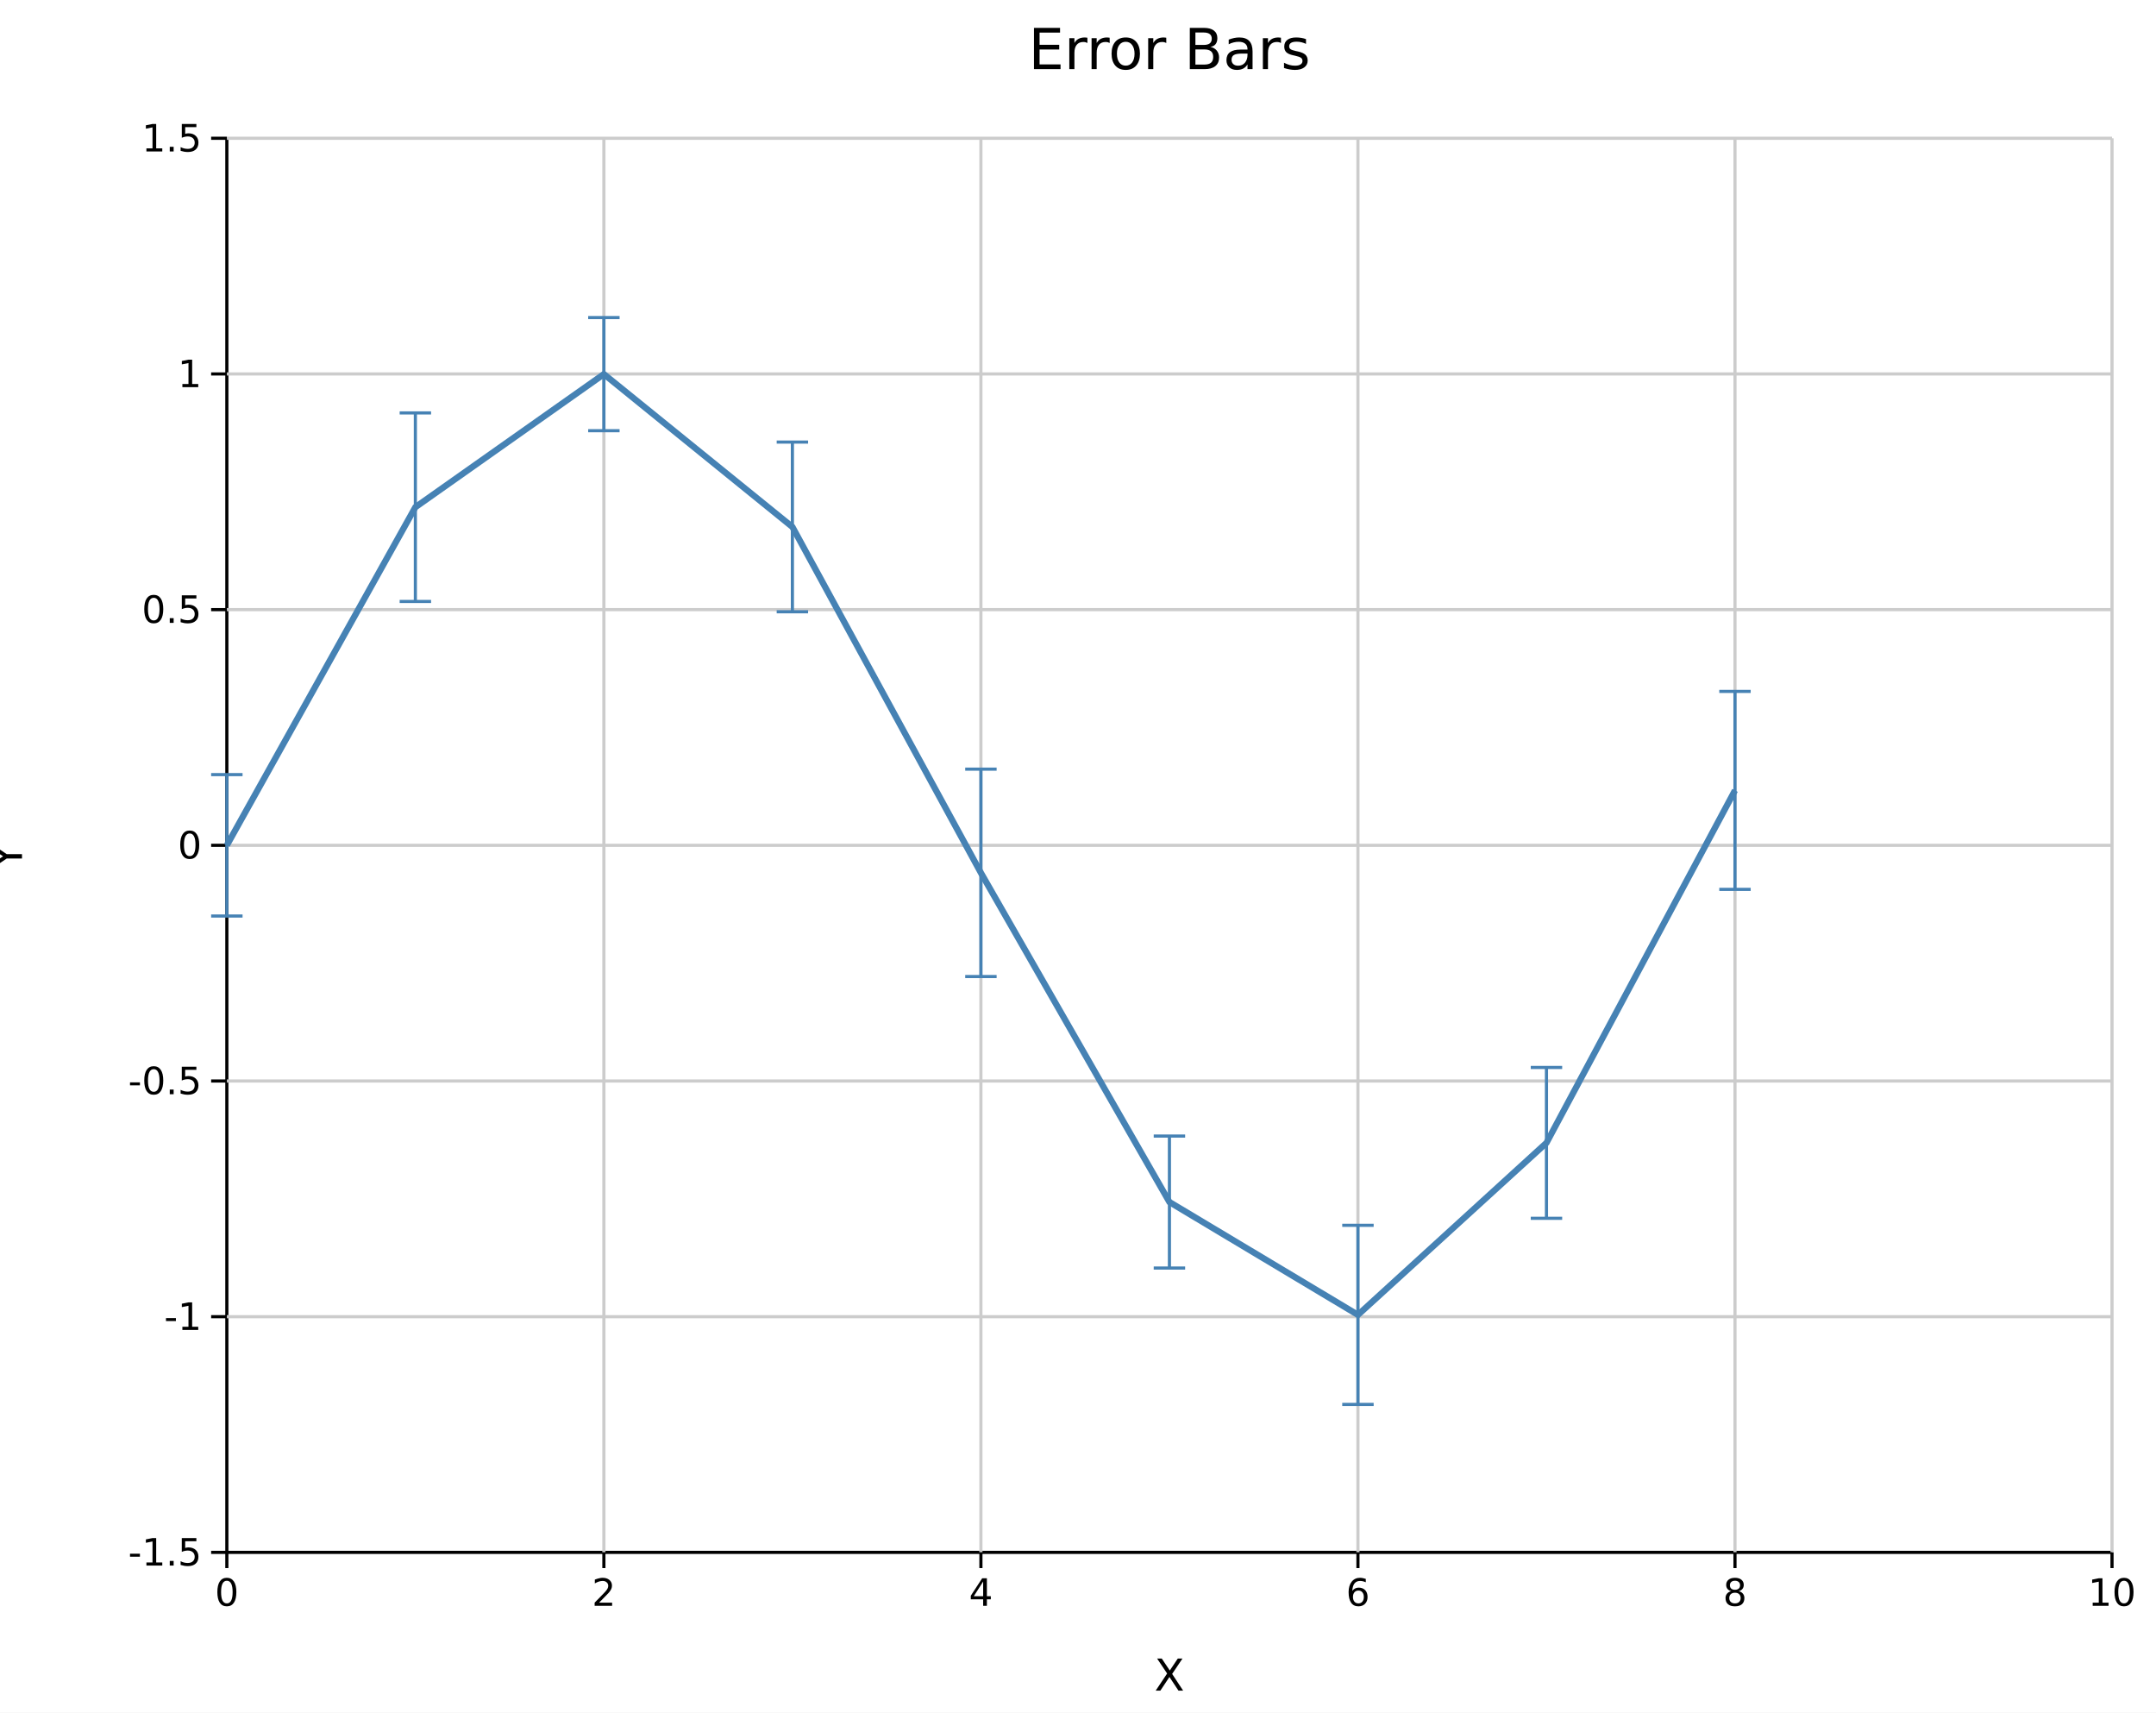
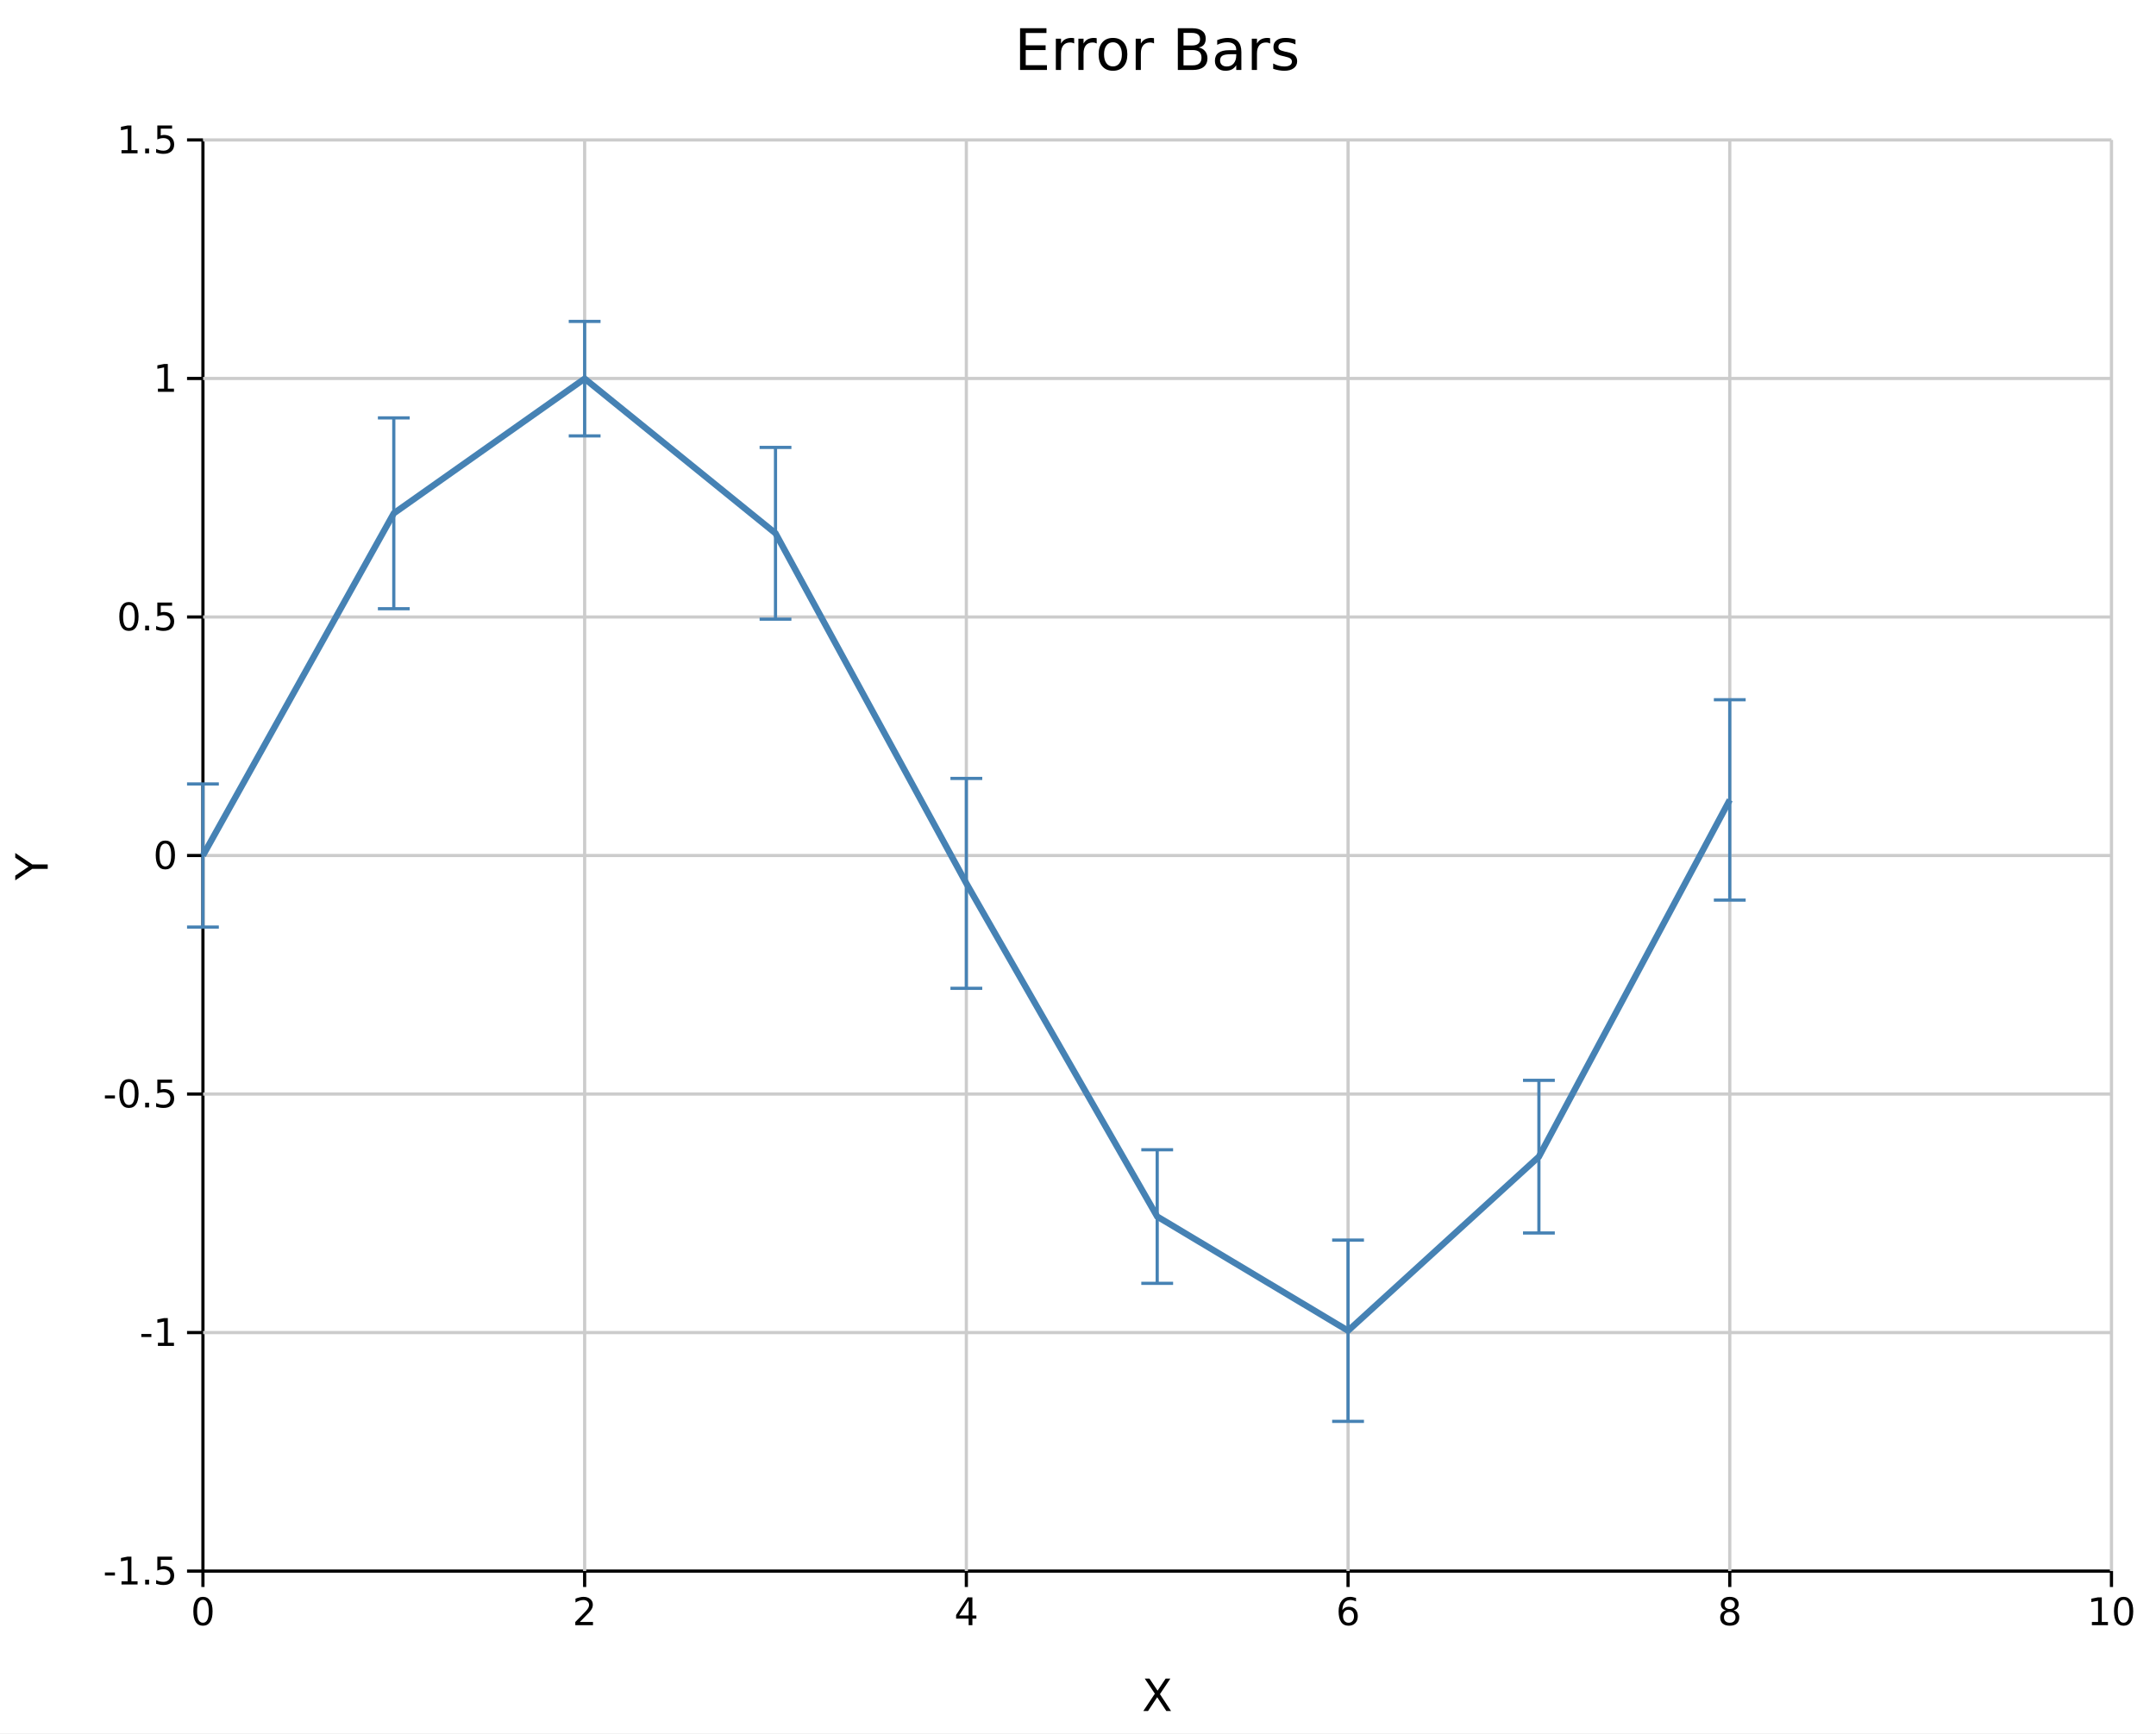
- <svg xmlns="http://www.w3.org/2000/svg" width="686.2" height="545" font-family="DejaVu Sans, Liberation Sans, Arial, sans-serif" fill="black">
+ <svg xmlns="http://www.w3.org/2000/svg" width="677.8" height="545" font-family="DejaVu Sans, Liberation Sans, Arial, sans-serif" fill="black">
  <rect width="100%" height="100%" fill="white" />
-   <line x1="72.2" y1="494" x2="672.2" y2="494" stroke="#000000" stroke-width="1" />
-   <line x1="72.2" y1="44" x2="72.2" y2="494" stroke="#000000" stroke-width="1" />
-   <line x1="192.2" y1="44" x2="192.2" y2="494" stroke="#cccccc" stroke-width="1" />
-   <line x1="312.2" y1="44" x2="312.2" y2="494" stroke="#cccccc" stroke-width="1" />
-   <line x1="432.2" y1="44" x2="432.2" y2="494" stroke="#cccccc" stroke-width="1" />
-   <line x1="552.2" y1="44" x2="552.2" y2="494" stroke="#cccccc" stroke-width="1" />
-   <line x1="672.2" y1="44" x2="672.2" y2="494" stroke="#cccccc" stroke-width="1" />
-   <line x1="72.2" y1="419" x2="672.2" y2="419" stroke="#cccccc" stroke-width="1" />
-   <line x1="72.2" y1="344" x2="672.2" y2="344" stroke="#cccccc" stroke-width="1" />
-   <line x1="72.2" y1="269" x2="672.2" y2="269" stroke="#cccccc" stroke-width="1" />
-   <line x1="72.2" y1="194" x2="672.2" y2="194" stroke="#cccccc" stroke-width="1" />
-   <line x1="72.2" y1="119" x2="672.2" y2="119" stroke="#cccccc" stroke-width="1" />
-   <line x1="72.2" y1="44" x2="672.2" y2="44" stroke="#cccccc" stroke-width="1" />
-   <line x1="72.2" y1="494" x2="72.2" y2="499" stroke="#000000" stroke-width="1" />
-   <text x="72.2" y="511" font-size="12" text-anchor="middle">0</text>
-   <line x1="192.2" y1="494" x2="192.2" y2="499" stroke="#000000" stroke-width="1" />
-   <text x="192.2" y="511" font-size="12" text-anchor="middle">2</text>
-   <line x1="312.2" y1="494" x2="312.2" y2="499" stroke="#000000" stroke-width="1" />
-   <text x="312.2" y="511" font-size="12" text-anchor="middle">4</text>
-   <line x1="432.2" y1="494" x2="432.2" y2="499" stroke="#000000" stroke-width="1" />
-   <text x="432.2" y="511" font-size="12" text-anchor="middle">6</text>
-   <line x1="552.2" y1="494" x2="552.2" y2="499" stroke="#000000" stroke-width="1" />
-   <text x="552.2" y="511" font-size="12" text-anchor="middle">8</text>
-   <line x1="672.2" y1="494" x2="672.2" y2="499" stroke="#000000" stroke-width="1" />
-   <text x="672.2" y="511" font-size="12" text-anchor="middle">10</text>
-   <line x1="67.2" y1="494" x2="72.2" y2="494" stroke="#000000" stroke-width="1" />
-   <text x="64.2" y="498.2" font-size="12" text-anchor="end">-1.5</text>
-   <line x1="67.2" y1="419" x2="72.2" y2="419" stroke="#000000" stroke-width="1" />
-   <text x="64.2" y="423.2" font-size="12" text-anchor="end">-1</text>
-   <line x1="67.2" y1="344" x2="72.2" y2="344" stroke="#000000" stroke-width="1" />
-   <text x="64.2" y="348.2" font-size="12" text-anchor="end">-0.5</text>
-   <line x1="67.2" y1="269" x2="72.2" y2="269" stroke="#000000" stroke-width="1" />
-   <text x="64.2" y="273.2" font-size="12" text-anchor="end">0</text>
-   <line x1="67.2" y1="194" x2="72.2" y2="194" stroke="#000000" stroke-width="1" />
-   <text x="64.2" y="198.2" font-size="12" text-anchor="end">0.5</text>
-   <line x1="67.2" y1="119" x2="72.2" y2="119" stroke="#000000" stroke-width="1" />
-   <text x="64.2" y="123.2" font-size="12" text-anchor="end">1</text>
-   <line x1="67.2" y1="44" x2="72.2" y2="44" stroke="#000000" stroke-width="1" />
-   <text x="64.2" y="48.2" font-size="12" text-anchor="end">1.5</text>
-   <text x="372.2" y="538" font-size="14" text-anchor="middle">X</text>
-   <text x="7" y="272.5" font-size="14" text-anchor="middle" transform="rotate(-90,7,272.5)">Y</text>
-   <text x="372.2" y="22" font-size="18" text-anchor="middle">Error Bars</text>
-   <path d="M 72.2 269.0 L 132.2 161.4 L 192.2 119.06 L 252.2 167.68 L 312.2 277.76 L 372.2 382.52 L 432.2 418.42 L 492.2 363.69 L 552.2 251.52 " stroke="#4682b4" stroke-width="2" fill="none" />
-   <line x1="72.2" y1="291.5" x2="72.2" y2="246.5" stroke="#4682b4" stroke-width="1" />
-   <line x1="67.2" y1="291.5" x2="77.2" y2="291.5" stroke="#4682b4" stroke-width="1" />
-   <line x1="67.2" y1="246.5" x2="77.2" y2="246.5" stroke="#4682b4" stroke-width="1" />
-   <line x1="132.2" y1="191.4" x2="132.2" y2="131.4" stroke="#4682b4" stroke-width="1" />
-   <line x1="127.2" y1="191.4" x2="137.2" y2="191.4" stroke="#4682b4" stroke-width="1" />
-   <line x1="127.2" y1="131.4" x2="137.2" y2="131.4" stroke="#4682b4" stroke-width="1" />
-   <line x1="192.2" y1="137.06" x2="192.2" y2="101.06" stroke="#4682b4" stroke-width="1" />
-   <line x1="187.2" y1="137.06" x2="197.2" y2="137.06" stroke="#4682b4" stroke-width="1" />
-   <line x1="187.2" y1="101.06" x2="197.2" y2="101.06" stroke="#4682b4" stroke-width="1" />
-   <line x1="252.2" y1="194.68" x2="252.2" y2="140.68" stroke="#4682b4" stroke-width="1" />
-   <line x1="247.2" y1="194.68" x2="257.2" y2="194.68" stroke="#4682b4" stroke-width="1" />
-   <line x1="247.2" y1="140.68" x2="257.2" y2="140.68" stroke="#4682b4" stroke-width="1" />
-   <line x1="312.2" y1="310.76" x2="312.2" y2="244.76" stroke="#4682b4" stroke-width="1" />
-   <line x1="307.2" y1="310.76" x2="317.2" y2="310.76" stroke="#4682b4" stroke-width="1" />
-   <line x1="307.2" y1="244.76" x2="317.2" y2="244.76" stroke="#4682b4" stroke-width="1" />
-   <line x1="372.2" y1="403.52" x2="372.2" y2="361.52" stroke="#4682b4" stroke-width="1" />
-   <line x1="367.2" y1="403.52" x2="377.2" y2="403.52" stroke="#4682b4" stroke-width="1" />
-   <line x1="367.2" y1="361.52" x2="377.2" y2="361.52" stroke="#4682b4" stroke-width="1" />
-   <line x1="432.2" y1="446.92" x2="432.2" y2="389.92" stroke="#4682b4" stroke-width="1" />
-   <line x1="427.2" y1="446.92" x2="437.2" y2="446.92" stroke="#4682b4" stroke-width="1" />
-   <line x1="427.2" y1="389.92" x2="437.2" y2="389.92" stroke="#4682b4" stroke-width="1" />
-   <line x1="492.2" y1="387.69" x2="492.2" y2="339.69" stroke="#4682b4" stroke-width="1" />
-   <line x1="487.2" y1="387.69" x2="497.2" y2="387.69" stroke="#4682b4" stroke-width="1" />
-   <line x1="487.2" y1="339.69" x2="497.2" y2="339.69" stroke="#4682b4" stroke-width="1" />
-   <line x1="552.2" y1="283.02" x2="552.2" y2="220.02" stroke="#4682b4" stroke-width="1" />
-   <line x1="547.2" y1="283.02" x2="557.2" y2="283.02" stroke="#4682b4" stroke-width="1" />
-   <line x1="547.2" y1="220.02" x2="557.2" y2="220.02" stroke="#4682b4" stroke-width="1" />
+   <line x1="63.8" y1="494" x2="663.8" y2="494" stroke="#000000" stroke-width="1" />
+   <line x1="63.8" y1="44" x2="63.8" y2="494" stroke="#000000" stroke-width="1" />
+   <line x1="183.8" y1="44" x2="183.8" y2="494" stroke="#cccccc" stroke-width="1" />
+   <line x1="303.8" y1="44" x2="303.8" y2="494" stroke="#cccccc" stroke-width="1" />
+   <line x1="423.8" y1="44" x2="423.8" y2="494" stroke="#cccccc" stroke-width="1" />
+   <line x1="543.8" y1="44" x2="543.8" y2="494" stroke="#cccccc" stroke-width="1" />
+   <line x1="663.8" y1="44" x2="663.8" y2="494" stroke="#cccccc" stroke-width="1" />
+   <line x1="63.8" y1="419" x2="663.8" y2="419" stroke="#cccccc" stroke-width="1" />
+   <line x1="63.8" y1="344" x2="663.8" y2="344" stroke="#cccccc" stroke-width="1" />
+   <line x1="63.8" y1="269" x2="663.8" y2="269" stroke="#cccccc" stroke-width="1" />
+   <line x1="63.8" y1="194" x2="663.8" y2="194" stroke="#cccccc" stroke-width="1" />
+   <line x1="63.8" y1="119" x2="663.8" y2="119" stroke="#cccccc" stroke-width="1" />
+   <line x1="63.8" y1="44" x2="663.8" y2="44" stroke="#cccccc" stroke-width="1" />
+   <line x1="63.8" y1="494" x2="63.8" y2="499" stroke="#000000" stroke-width="1" />
+   <text x="63.8" y="511" font-size="12" text-anchor="middle">0</text>
+   <line x1="183.8" y1="494" x2="183.8" y2="499" stroke="#000000" stroke-width="1" />
+   <text x="183.8" y="511" font-size="12" text-anchor="middle">2</text>
+   <line x1="303.8" y1="494" x2="303.8" y2="499" stroke="#000000" stroke-width="1" />
+   <text x="303.8" y="511" font-size="12" text-anchor="middle">4</text>
+   <line x1="423.8" y1="494" x2="423.8" y2="499" stroke="#000000" stroke-width="1" />
+   <text x="423.8" y="511" font-size="12" text-anchor="middle">6</text>
+   <line x1="543.8" y1="494" x2="543.8" y2="499" stroke="#000000" stroke-width="1" />
+   <text x="543.8" y="511" font-size="12" text-anchor="middle">8</text>
+   <line x1="663.8" y1="494" x2="663.8" y2="499" stroke="#000000" stroke-width="1" />
+   <text x="663.8" y="511" font-size="12" text-anchor="middle">10</text>
+   <line x1="58.8" y1="494" x2="63.8" y2="494" stroke="#000000" stroke-width="1" />
+   <text x="55.8" y="498.2" font-size="12" text-anchor="end">-1.5</text>
+   <line x1="58.8" y1="419" x2="63.8" y2="419" stroke="#000000" stroke-width="1" />
+   <text x="55.8" y="423.2" font-size="12" text-anchor="end">-1</text>
+   <line x1="58.8" y1="344" x2="63.8" y2="344" stroke="#000000" stroke-width="1" />
+   <text x="55.8" y="348.2" font-size="12" text-anchor="end">-0.5</text>
+   <line x1="58.8" y1="269" x2="63.8" y2="269" stroke="#000000" stroke-width="1" />
+   <text x="55.8" y="273.2" font-size="12" text-anchor="end">0</text>
+   <line x1="58.8" y1="194" x2="63.8" y2="194" stroke="#000000" stroke-width="1" />
+   <text x="55.8" y="198.2" font-size="12" text-anchor="end">0.5</text>
+   <line x1="58.8" y1="119" x2="63.8" y2="119" stroke="#000000" stroke-width="1" />
+   <text x="55.8" y="123.2" font-size="12" text-anchor="end">1</text>
+   <line x1="58.8" y1="44" x2="63.8" y2="44" stroke="#000000" stroke-width="1" />
+   <text x="55.8" y="48.2" font-size="12" text-anchor="end">1.5</text>
+   <text x="363.8" y="538" font-size="14" text-anchor="middle">X</text>
+   <text x="15" y="272.5" font-size="14" text-anchor="middle" transform="rotate(-90,15,272.5)">Y</text>
+   <text x="363.8" y="22" font-size="18" text-anchor="middle">Error Bars</text>
+   <path d="M 63.8 269.0 L 123.8 161.4 L 183.8 119.06 L 243.8 167.68 L 303.8 277.76 L 363.8 382.52 L 423.8 418.42 L 483.8 363.69 L 543.8 251.52 " stroke="#4682b4" stroke-width="2" fill="none" />
+   <line x1="63.8" y1="291.5" x2="63.8" y2="246.5" stroke="#4682b4" stroke-width="1" />
+   <line x1="58.8" y1="291.5" x2="68.8" y2="291.5" stroke="#4682b4" stroke-width="1" />
+   <line x1="58.8" y1="246.5" x2="68.8" y2="246.5" stroke="#4682b4" stroke-width="1" />
+   <line x1="123.8" y1="191.4" x2="123.8" y2="131.4" stroke="#4682b4" stroke-width="1" />
+   <line x1="118.8" y1="191.4" x2="128.8" y2="191.4" stroke="#4682b4" stroke-width="1" />
+   <line x1="118.8" y1="131.4" x2="128.8" y2="131.4" stroke="#4682b4" stroke-width="1" />
+   <line x1="183.8" y1="137.06" x2="183.8" y2="101.06" stroke="#4682b4" stroke-width="1" />
+   <line x1="178.8" y1="137.06" x2="188.8" y2="137.06" stroke="#4682b4" stroke-width="1" />
+   <line x1="178.8" y1="101.06" x2="188.8" y2="101.06" stroke="#4682b4" stroke-width="1" />
+   <line x1="243.8" y1="194.68" x2="243.8" y2="140.68" stroke="#4682b4" stroke-width="1" />
+   <line x1="238.8" y1="194.68" x2="248.8" y2="194.68" stroke="#4682b4" stroke-width="1" />
+   <line x1="238.8" y1="140.68" x2="248.8" y2="140.68" stroke="#4682b4" stroke-width="1" />
+   <line x1="303.8" y1="310.76" x2="303.8" y2="244.76" stroke="#4682b4" stroke-width="1" />
+   <line x1="298.8" y1="310.76" x2="308.8" y2="310.76" stroke="#4682b4" stroke-width="1" />
+   <line x1="298.8" y1="244.76" x2="308.8" y2="244.76" stroke="#4682b4" stroke-width="1" />
+   <line x1="363.8" y1="403.52" x2="363.8" y2="361.52" stroke="#4682b4" stroke-width="1" />
+   <line x1="358.8" y1="403.52" x2="368.8" y2="403.52" stroke="#4682b4" stroke-width="1" />
+   <line x1="358.8" y1="361.52" x2="368.8" y2="361.52" stroke="#4682b4" stroke-width="1" />
+   <line x1="423.8" y1="446.92" x2="423.8" y2="389.92" stroke="#4682b4" stroke-width="1" />
+   <line x1="418.8" y1="446.92" x2="428.8" y2="446.92" stroke="#4682b4" stroke-width="1" />
+   <line x1="418.8" y1="389.92" x2="428.8" y2="389.92" stroke="#4682b4" stroke-width="1" />
+   <line x1="483.8" y1="387.69" x2="483.8" y2="339.69" stroke="#4682b4" stroke-width="1" />
+   <line x1="478.8" y1="387.69" x2="488.8" y2="387.69" stroke="#4682b4" stroke-width="1" />
+   <line x1="478.8" y1="339.69" x2="488.8" y2="339.69" stroke="#4682b4" stroke-width="1" />
+   <line x1="543.8" y1="283.02" x2="543.8" y2="220.02" stroke="#4682b4" stroke-width="1" />
+   <line x1="538.8" y1="283.02" x2="548.8" y2="283.02" stroke="#4682b4" stroke-width="1" />
+   <line x1="538.8" y1="220.02" x2="548.8" y2="220.02" stroke="#4682b4" stroke-width="1" />
</svg>
